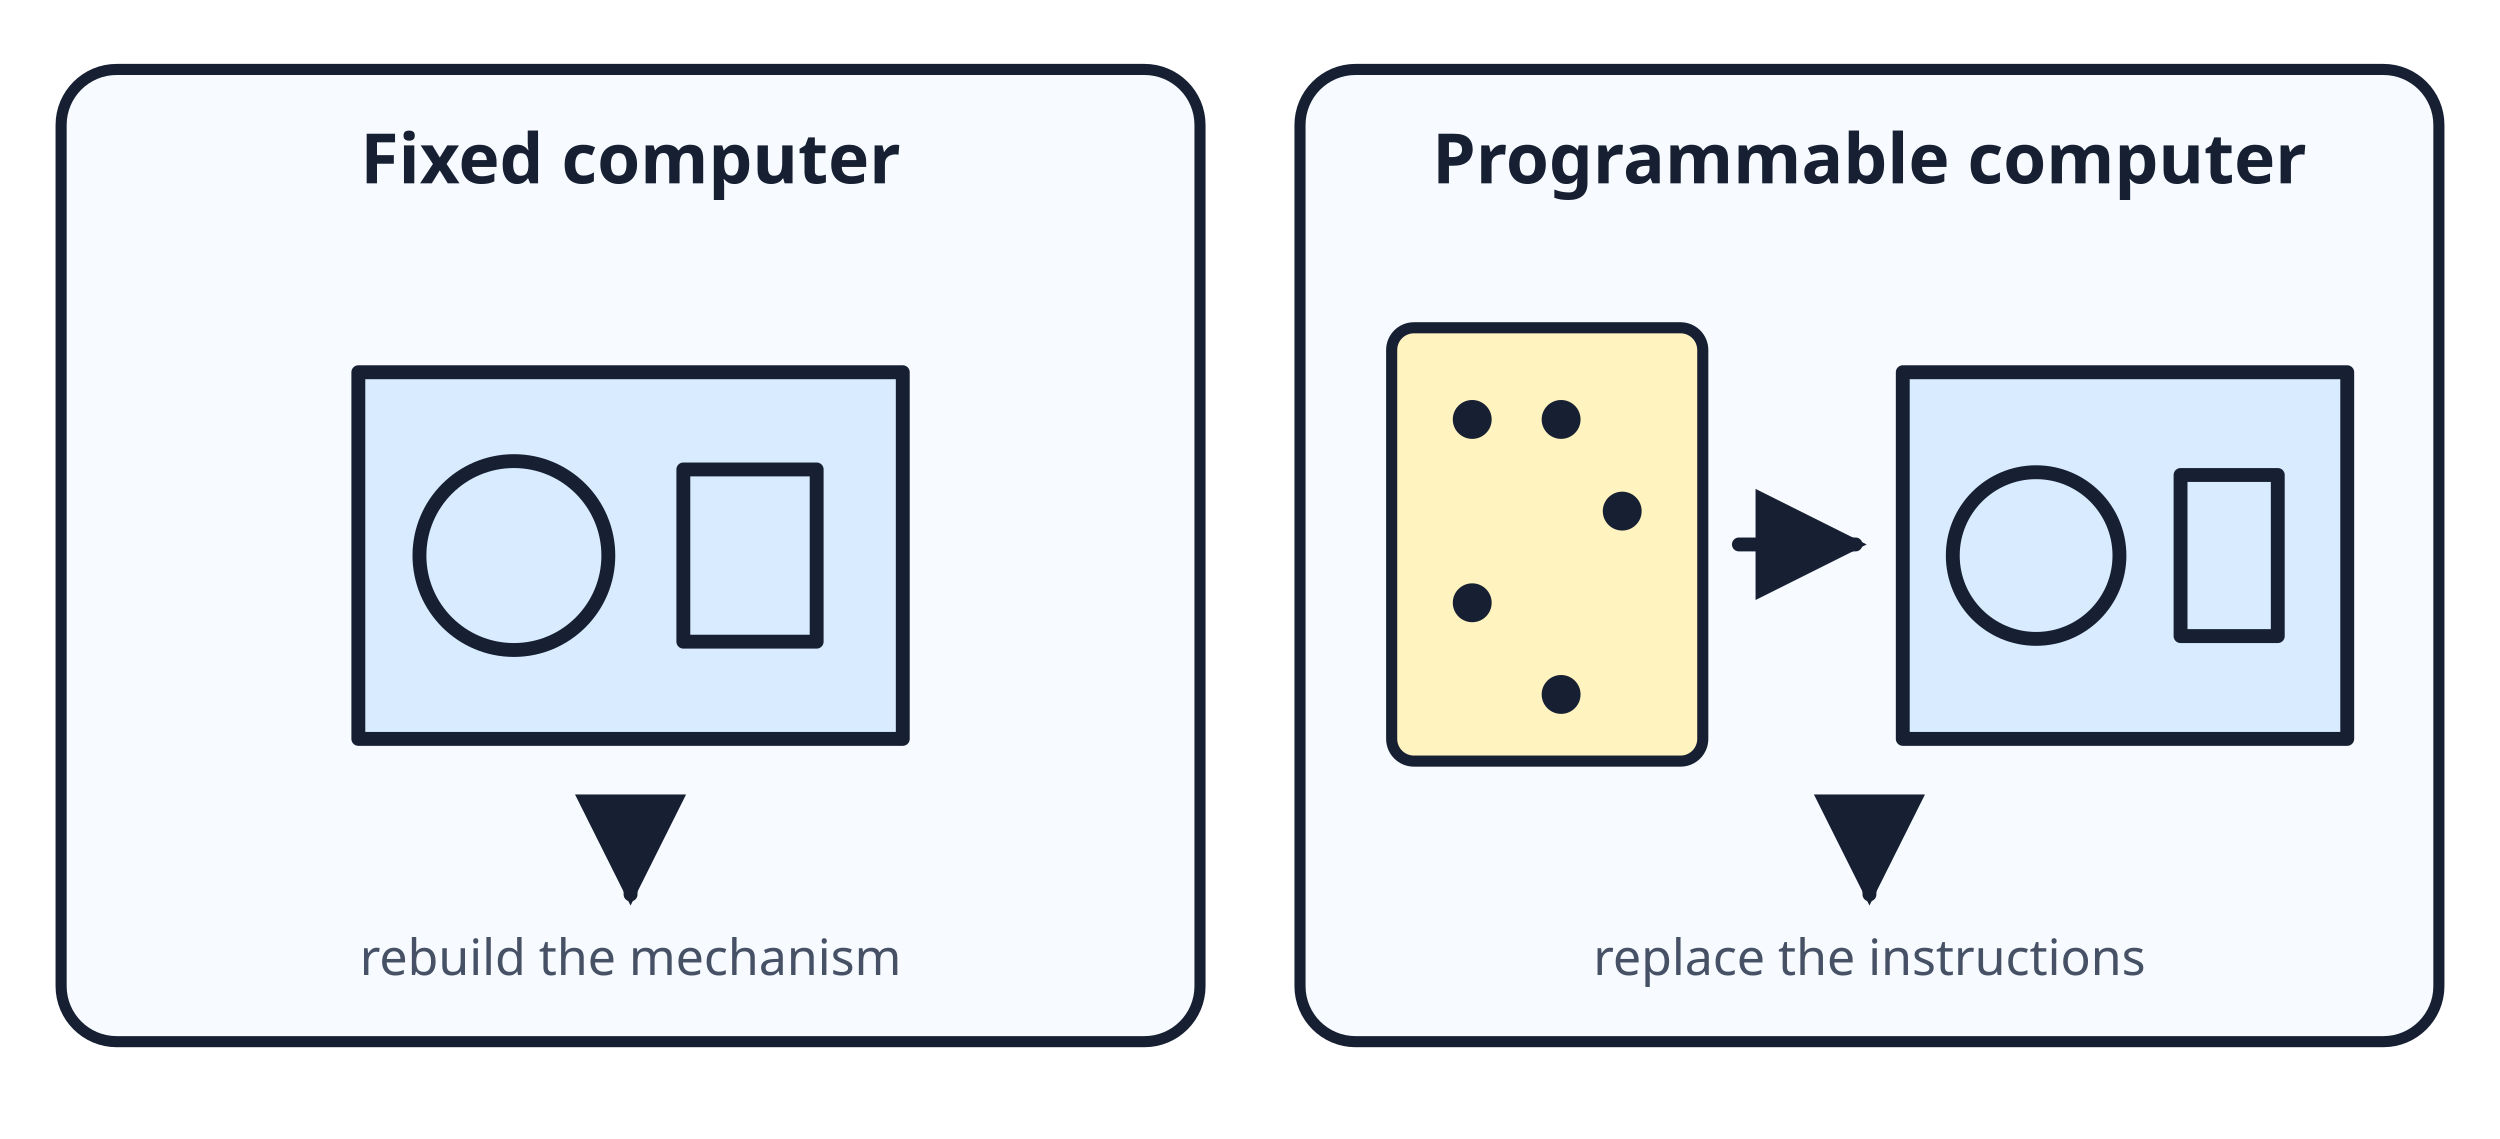
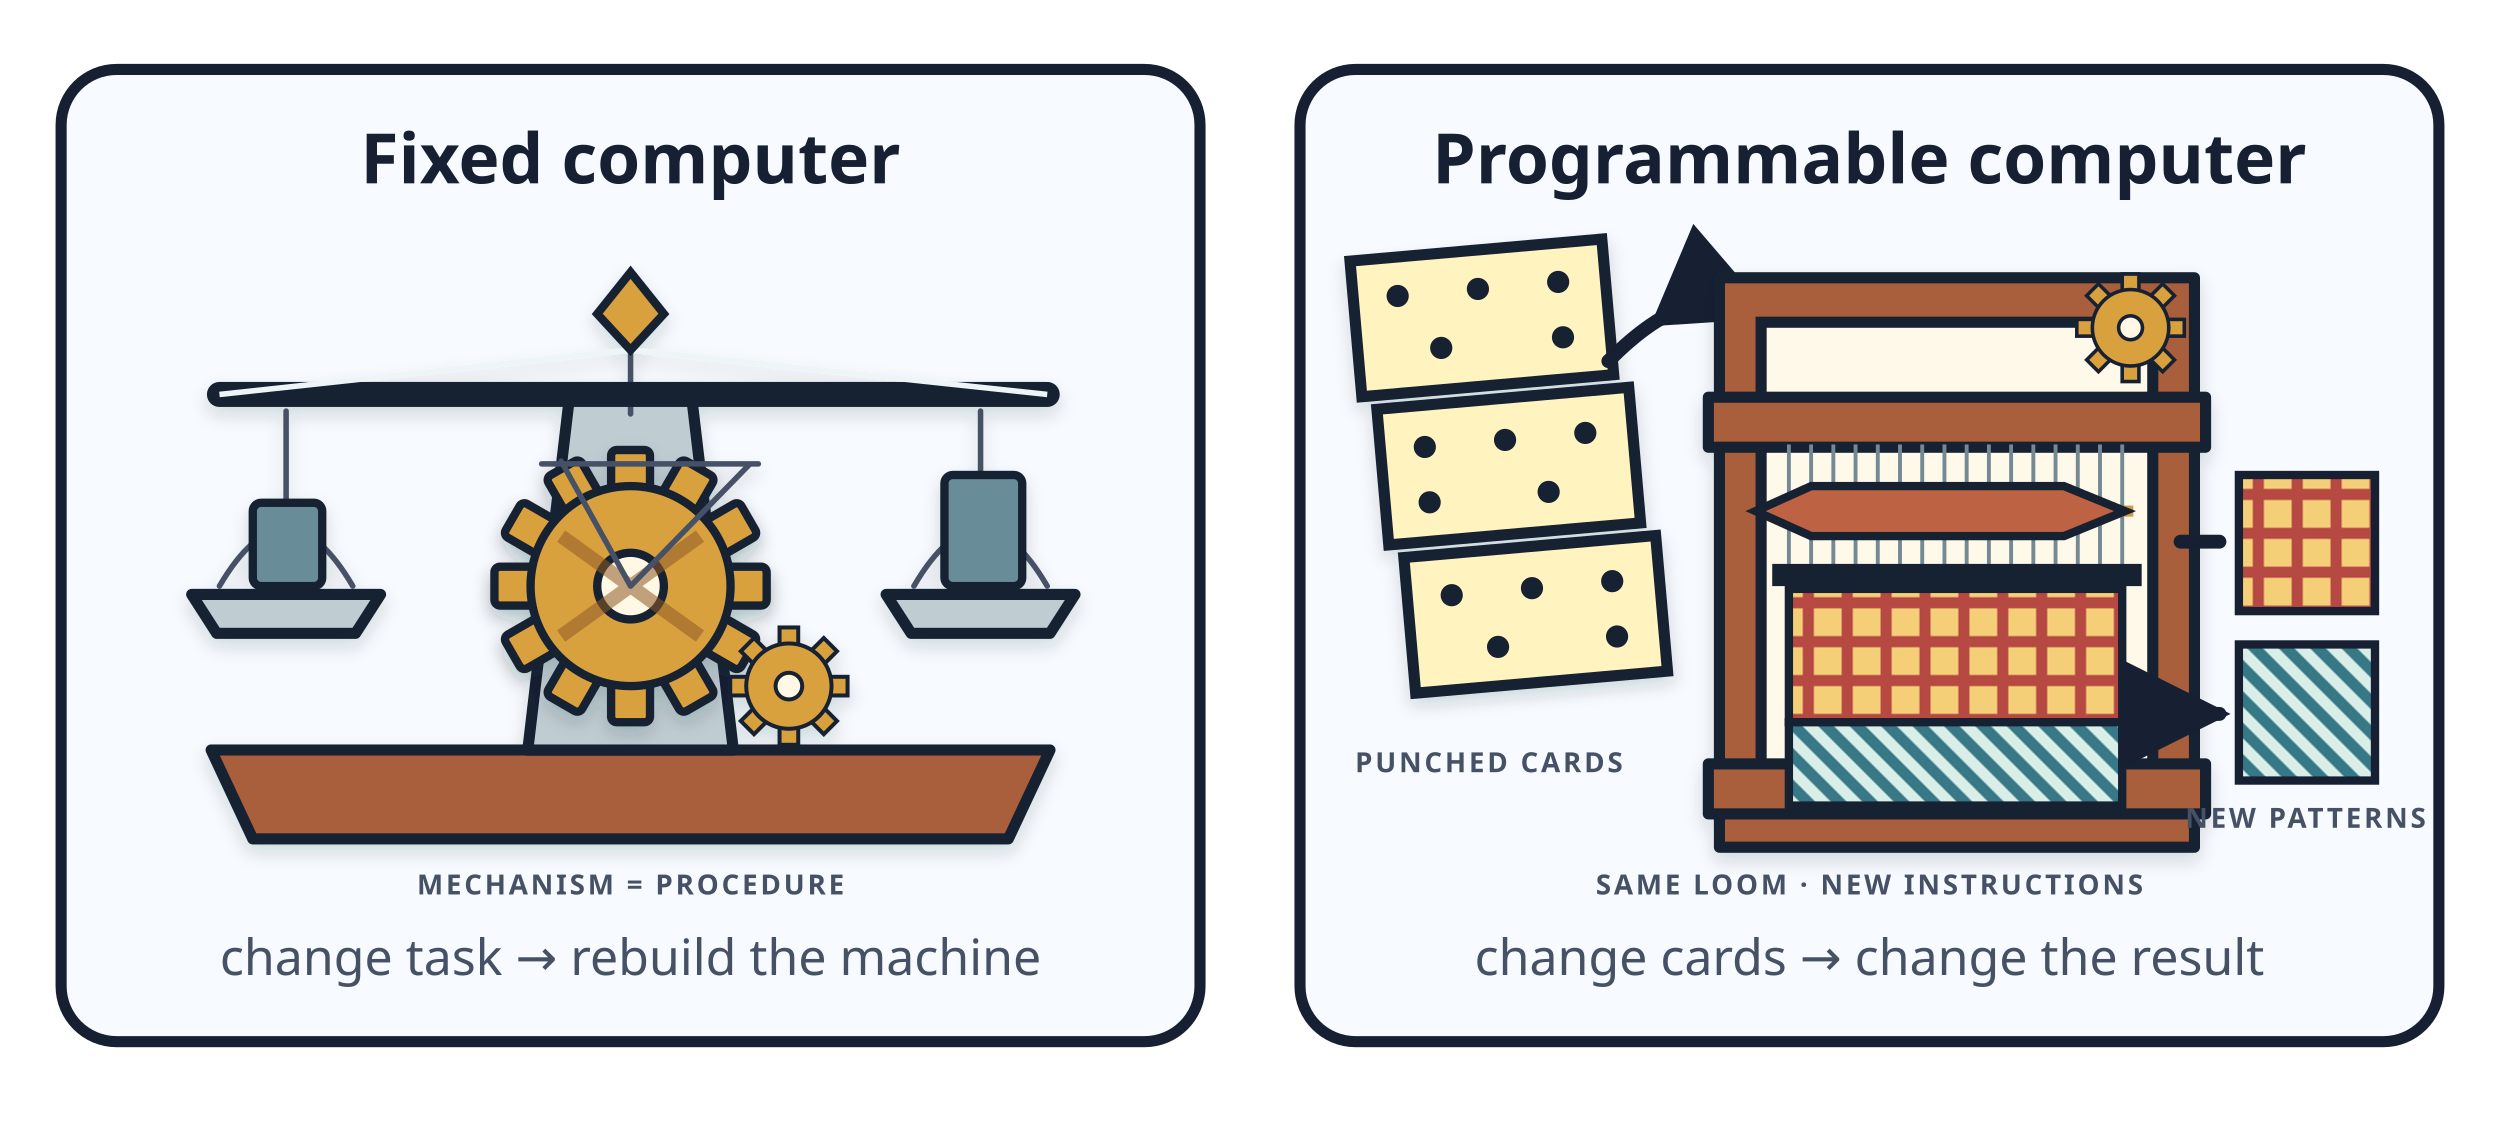
<svg xmlns="http://www.w3.org/2000/svg" viewBox="0 0 900 410" role="img" aria-labelledby="title description">
  <defs>
    <marker id="arrow" viewBox="0 0 10 10" refX="9" refY="5" markerWidth="8" markerHeight="8" orient="auto">
      <path d="M0 0 10 5 0 10Z" fill="#172033" />
    </marker>
+     <pattern id="clothA" width="14" height="14" patternUnits="userSpaceOnUse">
+       <rect width="14" height="14" fill="#f4cf78" />
+       <path d="M0 7h14M7 0v14" stroke="#b64942" stroke-width="4" />
+     </pattern>
+     <pattern id="clothB" width="16" height="16" patternUnits="userSpaceOnUse" patternTransform="rotate(45)">
+       <rect width="16" height="16" fill="#377887" />
+       <path d="M0 4h16M0 12h16" stroke="#d8eee7" stroke-width="4" />
+     </pattern>
+     <filter id="softShadow" x="-20%" y="-20%" width="140%" height="150%">
+       <feDropShadow dx="0" dy="3" stdDeviation="3" flood-color="#172033" flood-opacity=".16" />
+     </filter>
    <style>
      .panel { fill: #f7fbff; stroke: #172033; stroke-width: 4; }
      .machine { fill: #d9ecff; stroke: #172033; stroke-width: 5; stroke-linejoin: round; }
      .card { fill: #fff3bf; stroke: #172033; stroke-width: 4; }
      .line { fill: none; stroke: #172033; stroke-width: 5; stroke-linecap: round; stroke-linejoin: round; marker-end: url(#arrow); }
      .label { fill: #172033; font: 700 25px system-ui, sans-serif; text-anchor: middle; }
      .note { fill: #465166; font: 18px system-ui, sans-serif; text-anchor: middle; }
      .hole { fill: #172033; }
+       .wood { fill: #a95f3b; stroke: #172033; stroke-width: 4; stroke-linejoin: round; }
+       .metal { fill: #bfccd2; stroke: #172033; stroke-width: 4; stroke-linejoin: round; }
+       .brass { fill: #d9a13d; stroke: #172033; stroke-width: 3; }
+       .thread { fill: none; stroke: #738994; stroke-width: 1.4; }
+       .detail { fill: none; stroke: #465166; stroke-width: 2; stroke-linecap: round; stroke-linejoin: round; }
+       .tiny { fill: #465166; font: 700 10px system-ui, sans-serif; letter-spacing: 1px; text-anchor: middle; }
+       .cloth-a { fill: url(#clothA); stroke: #172033; stroke-width: 3; }
+       .cloth-b { fill: url(#clothB); stroke: #172033; stroke-width: 3; }
    </style>
  </defs>
  <rect class="panel" x="22" y="25" width="410" height="350" rx="20" />
  <rect class="panel" x="468" y="25" width="410" height="350" rx="20" />
  <text class="label" x="227" y="66">Fixed computer</text>
  <text class="label" x="673" y="66">Programmable computer</text>
-   <path class="machine" d="M129 134h196v132H129Z" />
-   <circle class="machine" cx="185" cy="200" r="34" />
-   <path class="machine" d="M246 169h48v62h-48Z" />
-   <path class="line" d="M227 292v30" />
-   <text class="note" x="227" y="351">rebuild the mechanism</text>
-   <rect class="card" x="501" y="118" width="112" height="156" rx="8" />
-   <circle class="hole" cx="530" cy="151" r="7" />
-   <circle class="hole" cx="562" cy="151" r="7" />
-   <circle class="hole" cx="584" cy="184" r="7" />
-   <circle class="hole" cx="530" cy="217" r="7" />
-   <circle class="hole" cx="562" cy="250" r="7" />
-   <path class="line" d="M626 196h42" />
-   <path class="machine" d="M685 134h160v132H685Z" />
-   <circle class="machine" cx="733" cy="200" r="30" />
-   <path class="machine" d="M785 171h35v58h-35Z" />
-   <path class="line" d="M673 292v30" />
-   <text class="note" x="673" y="351">replace the instructions</text>
+   <g filter="url(#softShadow)">
+     <path class="wood" d="M76 270h302l-15 32H91Z" />
+     <path class="metal" d="M205 143h44l15 127h-74Z" />
+     <path class="detail" d="M227 109v40" />
+     <path d="M79 142h298" stroke="#172033" stroke-width="9" stroke-linecap="round" />
+     <path d="M227 126 79 142M227 126l150 16" stroke="#eef5f6" stroke-width="2" />
+     <path class="detail" d="M103 148v66M353 148v66" />
+     <path class="metal" d="M69 214h68l-9 14H78ZM319 214h68l-9 14h-50Z" />
+     <path class="detail" d="M79 211q24-41 48 0M329 211q24-41 48 0" />
+     <rect x="91" y="181" width="25" height="30" rx="3" fill="#688c98" stroke="#172033" stroke-width="3" />
+     <rect x="340" y="171" width="28" height="40" rx="3" fill="#688c98" stroke="#172033" stroke-width="3" />
+     <g transform="translate(227 211)" filter="url(#softShadow)">
+       <g class="brass">
+         <rect x="-7" y="-49" width="14" height="20" rx="2" />
+         <rect x="-7" y="-49" width="14" height="20" rx="2" transform="rotate(30)" />
+         <rect x="-7" y="-49" width="14" height="20" rx="2" transform="rotate(60)" />
+         <rect x="-7" y="-49" width="14" height="20" rx="2" transform="rotate(90)" />
+         <rect x="-7" y="-49" width="14" height="20" rx="2" transform="rotate(120)" />
+         <rect x="-7" y="-49" width="14" height="20" rx="2" transform="rotate(150)" />
+         <rect x="-7" y="-49" width="14" height="20" rx="2" transform="rotate(180)" />
+         <rect x="-7" y="-49" width="14" height="20" rx="2" transform="rotate(210)" />
+         <rect x="-7" y="-49" width="14" height="20" rx="2" transform="rotate(240)" />
+         <rect x="-7" y="-49" width="14" height="20" rx="2" transform="rotate(270)" />
+         <rect x="-7" y="-49" width="14" height="20" rx="2" transform="rotate(300)" />
+         <rect x="-7" y="-49" width="14" height="20" rx="2" transform="rotate(330)" />
+         <circle r="36" />
+         <circle r="12" fill="#fff8e5" />
+       </g>
+       <path d="M-25-18 25 18M-25 18 25-18" stroke="#8e5925" stroke-width="5" opacity=".55" />
+     </g>
+     <g transform="translate(284 247) scale(.48)" class="brass">
+       <rect x="-7" y="-44" width="14" height="18" />
+       <rect x="-7" y="-44" width="14" height="18" transform="rotate(45)" />
+       <rect x="-7" y="-44" width="14" height="18" transform="rotate(90)" />
+       <rect x="-7" y="-44" width="14" height="18" transform="rotate(135)" />
+       <rect x="-7" y="-44" width="14" height="18" transform="rotate(180)" />
+       <rect x="-7" y="-44" width="14" height="18" transform="rotate(225)" />
+       <rect x="-7" y="-44" width="14" height="18" transform="rotate(270)" />
+       <rect x="-7" y="-44" width="14" height="18" transform="rotate(315)" />
+       <circle r="32" />
+       <circle r="10" fill="#fff8e5" />
+     </g>
+     <path class="detail" d="M227 211 202 166M227 211l43-44M195 167h78" />
+     <path class="brass" d="M215 113 227 98l12 15-12 13Z" />
+   </g>
+   <text class="tiny" x="227" y="322">MECHANISM = PROCEDURE</text>
+   <text class="note" x="227" y="351">change task → rebuild the machine</text>
+   <g transform="translate(486 94) rotate(-5)" filter="url(#softShadow)">
+     <path class="card" d="M0 0h91v49H0ZM5 54h91v49H5ZM10 108h91v49H10Z" />
+     <g class="hole">
+       <circle cx="16" cy="14" r="4" />
+       <circle cx="45" cy="14" r="4" />
+       <circle cx="74" cy="14" r="4" />
+       <circle cx="30" cy="34" r="4" />
+       <circle cx="74" cy="34" r="4" />
+       <circle cx="21" cy="69" r="4" />
+       <circle cx="50" cy="69" r="4" />
+       <circle cx="79" cy="69" r="4" />
+       <circle cx="21" cy="89" r="4" />
+       <circle cx="64" cy="89" r="4" />
+       <circle cx="26" cy="123" r="4" />
+       <circle cx="55" cy="123" r="4" />
+       <circle cx="84" cy="123" r="4" />
+       <circle cx="41" cy="143" r="4" />
+       <circle cx="84" cy="143" r="4" />
+     </g>
+   </g>
+   <path class="line" d="M579 130c22-22 37-25 56-17" />
+   <g filter="url(#softShadow)">
+     <path class="wood" d="M619 100h171v205H619Z" />
+     <path d="M634 116h141v174H634Z" fill="#fff9e9" stroke="#172033" stroke-width="4" />
+     <path class="wood" d="M615 143h179v18H615ZM615 275h179v18H615Z" />
+     <g class="thread">
+       <path d="M644 160v111M652 160v111M660 160v111M668 160v111M676 160v111M684 160v111M692 160v111M700 160v111M708 160v111M716 160v111M724 160v111M732 160v111M740 160v111M748 160v111M756 160v111M764 160v111" />
+     </g>
+     <path d="M638 207h133" stroke="#172033" stroke-width="8" />
+     <path class="cloth-a" d="M644 212h120v48H644Z" />
+     <path class="cloth-b" d="M644 260h120v30H644Z" />
+     <path d="M641 184h127" stroke="#d19b42" stroke-width="4" />
+     <path d="M652 175h91l22 9-22 9h-91l-20-9Z" fill="#bd6242" stroke="#172033" stroke-width="3" />
+     <g transform="translate(767 118) scale(.43)" class="brass">
+       <rect x="-7" y="-45" width="14" height="18" />
+       <rect x="-7" y="-45" width="14" height="18" transform="rotate(45)" />
+       <rect x="-7" y="-45" width="14" height="18" transform="rotate(90)" />
+       <rect x="-7" y="-45" width="14" height="18" transform="rotate(135)" />
+       <rect x="-7" y="-45" width="14" height="18" transform="rotate(180)" />
+       <rect x="-7" y="-45" width="14" height="18" transform="rotate(225)" />
+       <rect x="-7" y="-45" width="14" height="18" transform="rotate(270)" />
+       <rect x="-7" y="-45" width="14" height="18" transform="rotate(315)" />
+       <circle r="32" />
+       <circle r="10" fill="#fff8e5" />
+     </g>
+   </g>
+   <g transform="translate(806 171)">
+     <path class="cloth-a" d="M0 0h49v49H0Z" />
+     <path class="cloth-b" d="M0 61h49v49H0Z" />
+   </g>
+   <path class="line" d="M785 195h14M785 257h14" />
+   <text class="tiny" x="536" y="278">PUNCHED CARDS</text>
+   <text class="tiny" x="830" y="298">NEW PATTERNS</text>
+   <text class="tiny" x="673" y="322">SAME LOOM · NEW INSTRUCTIONS</text>
+   <text class="note" x="673" y="351">change cards → change the result</text>
</svg>
